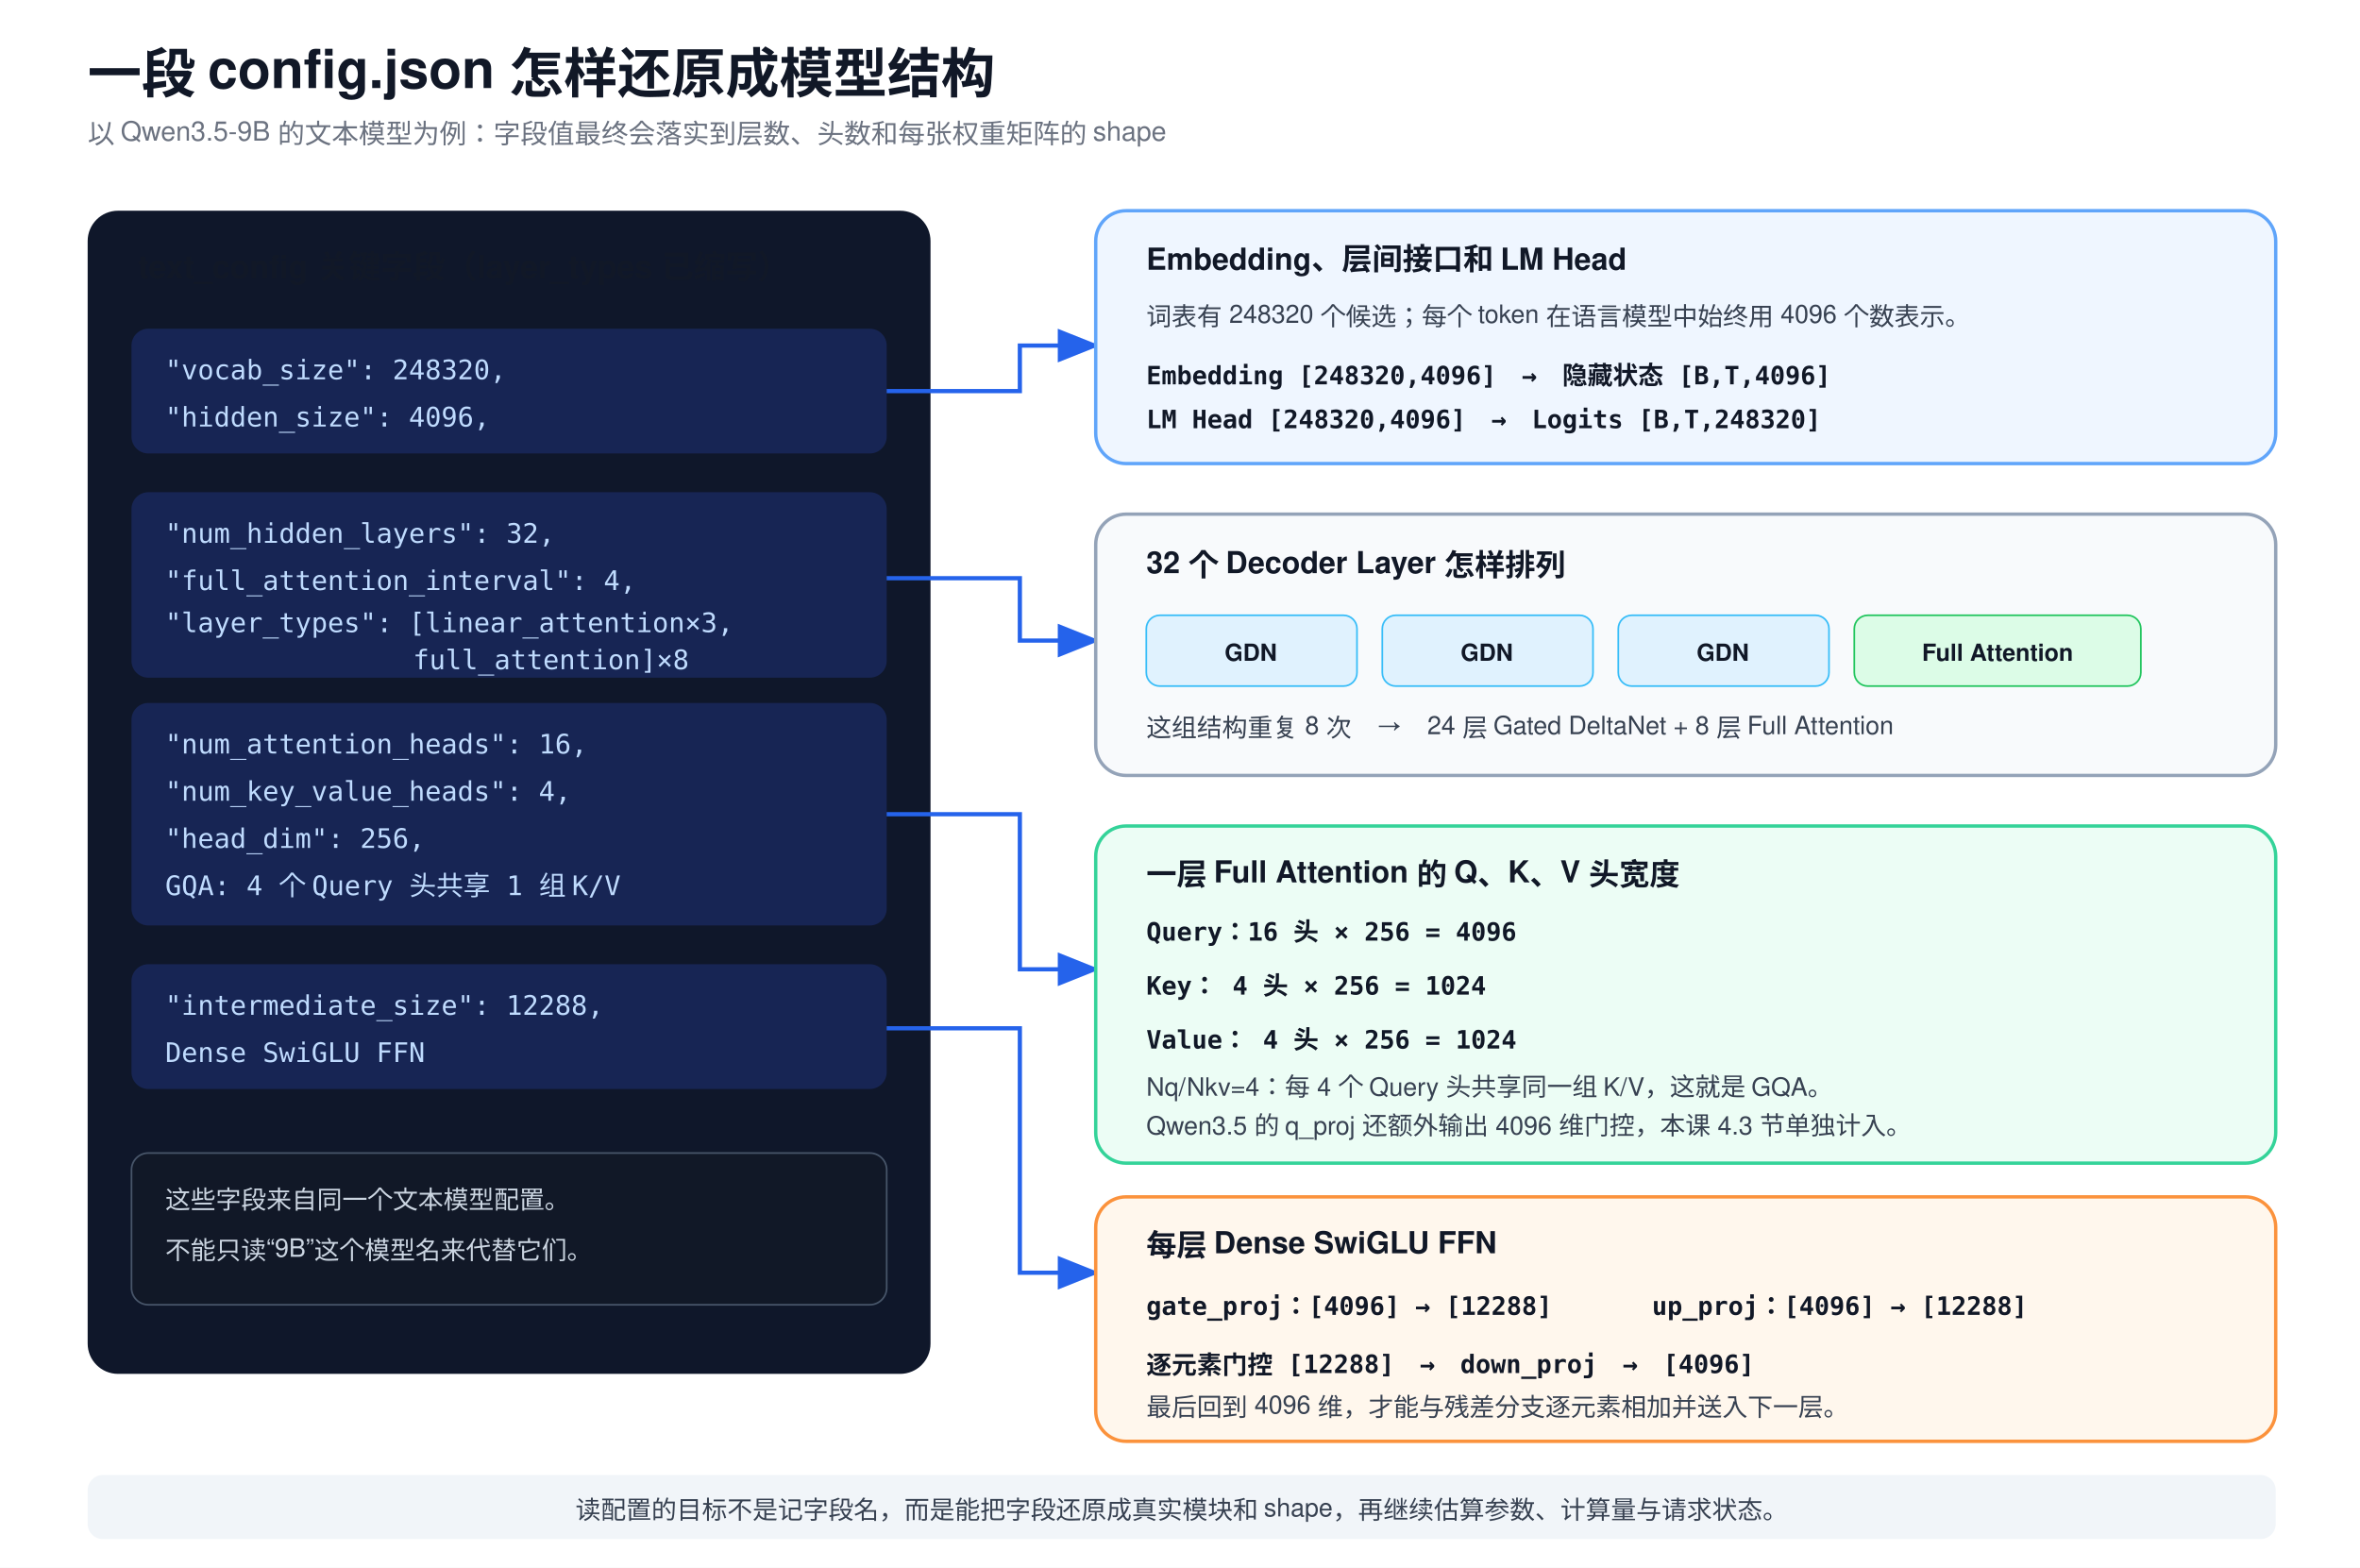
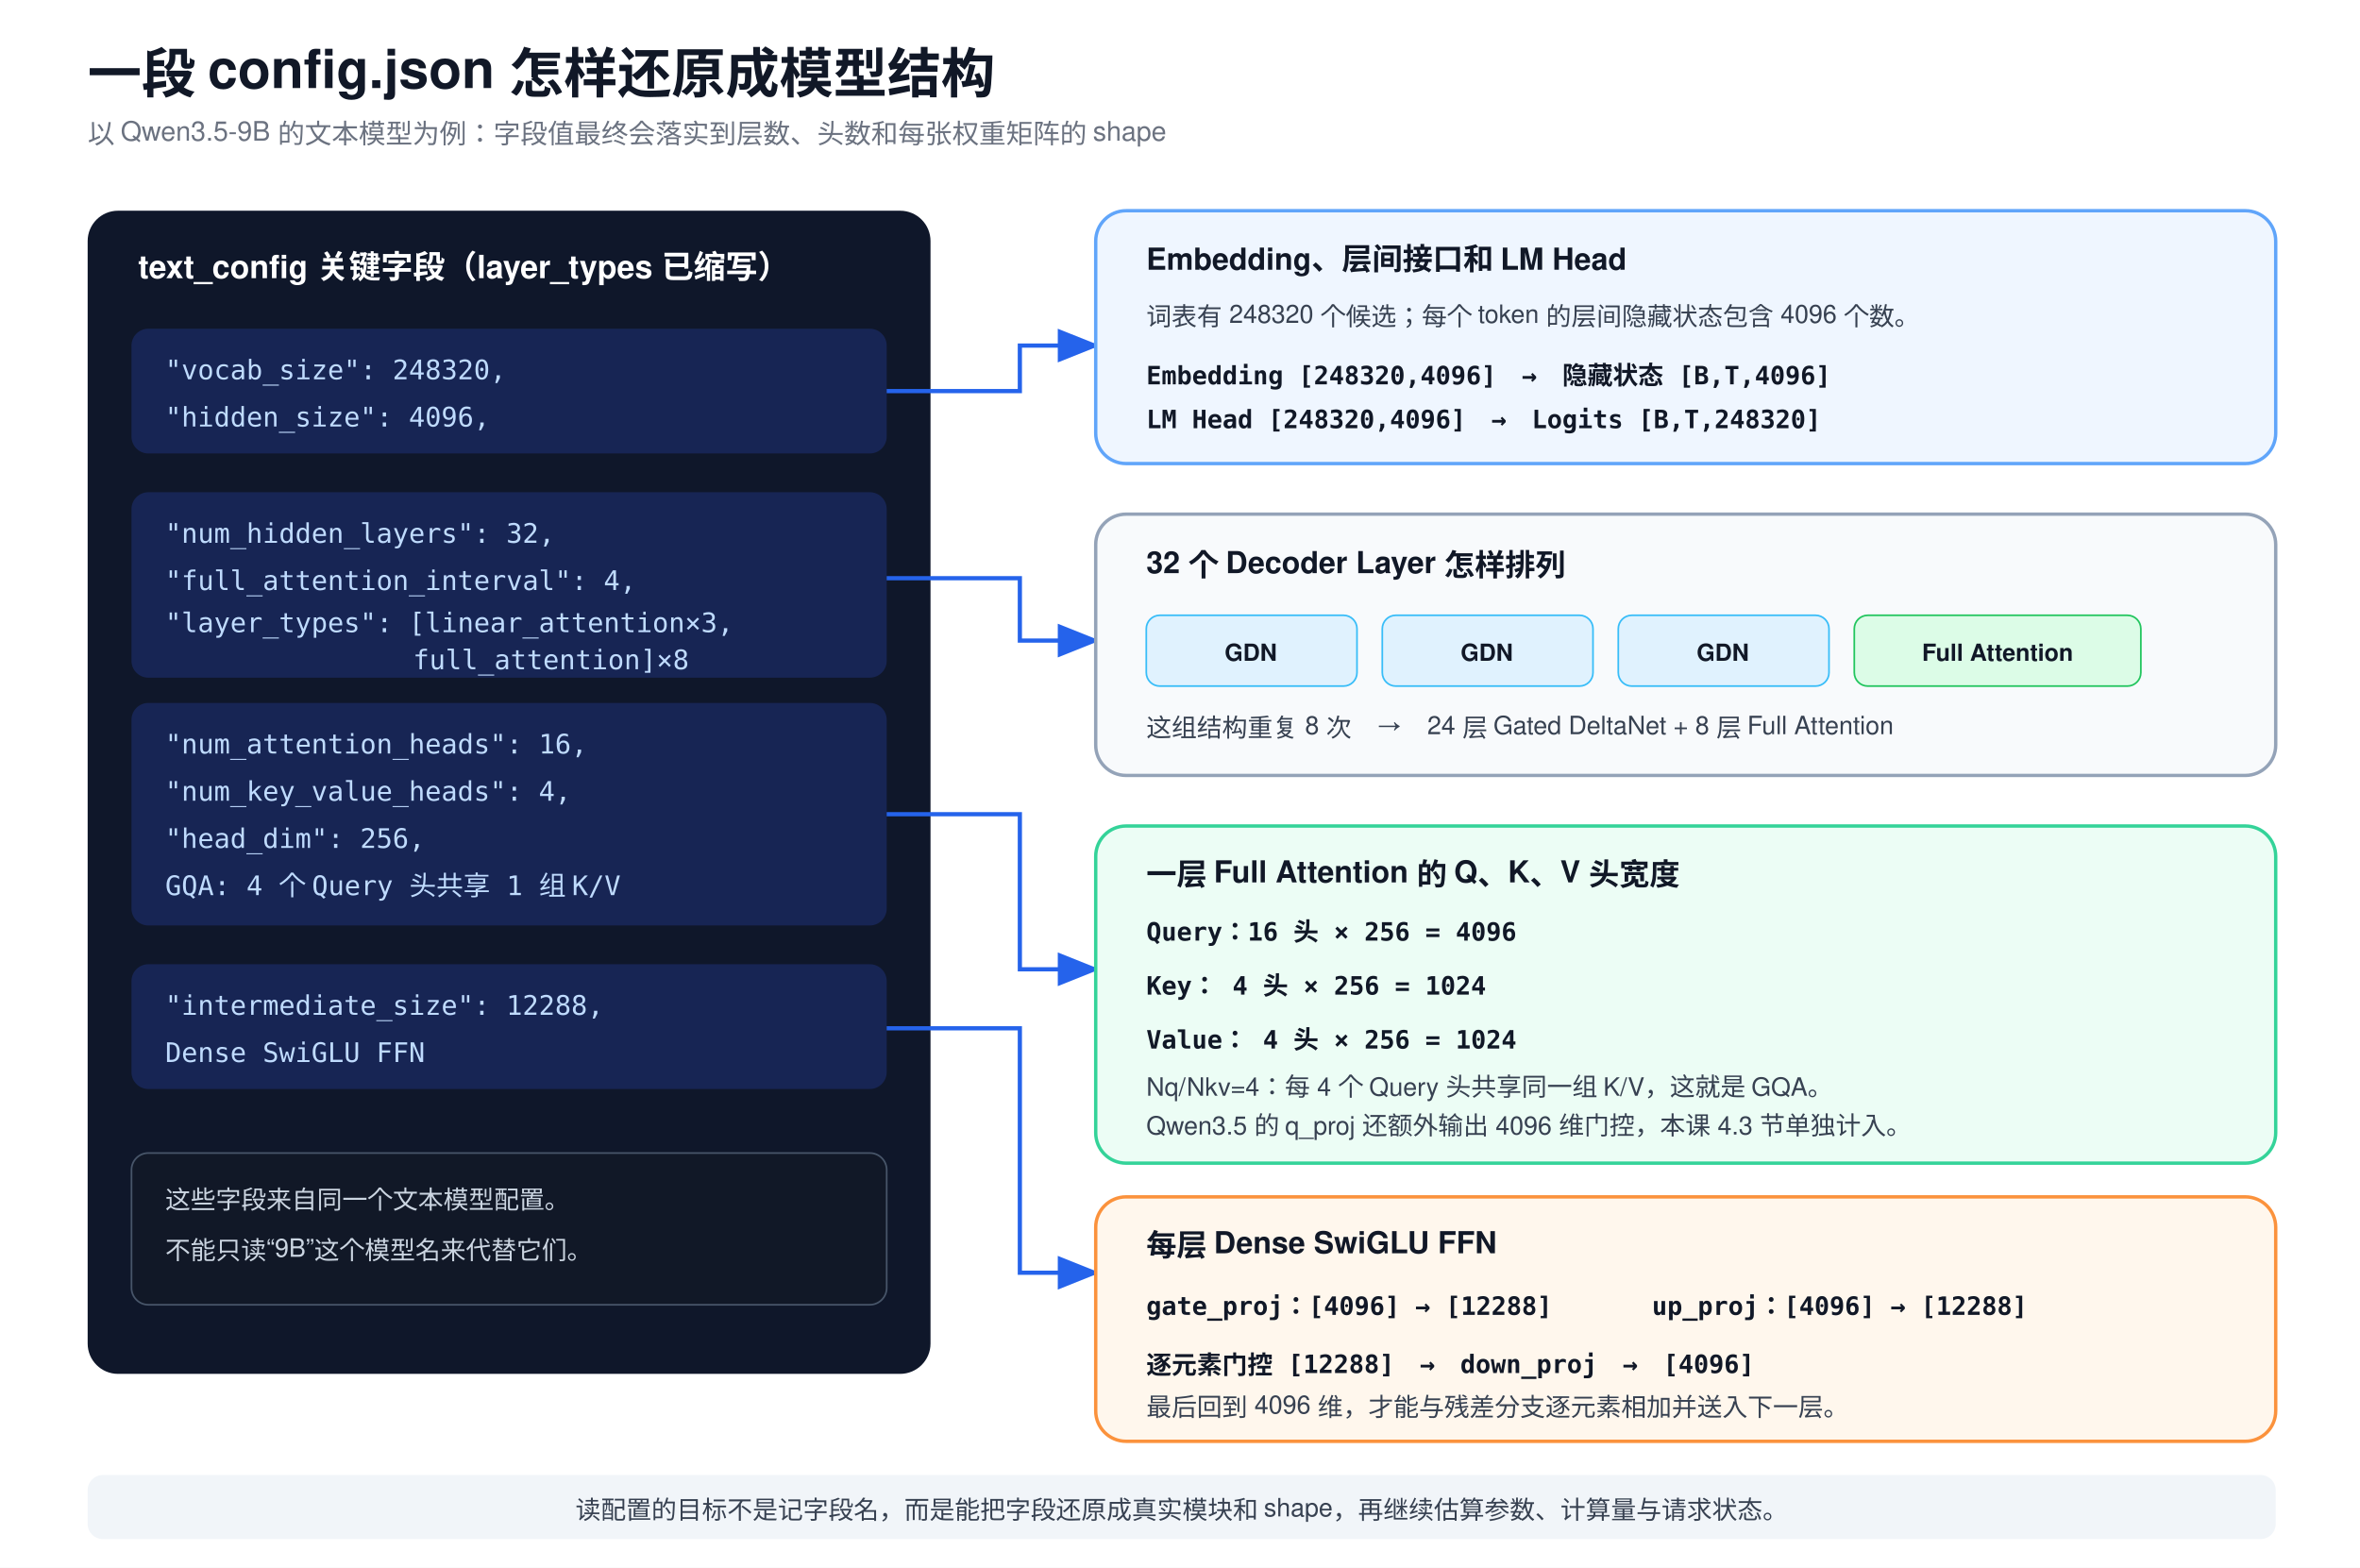
<svg xmlns="http://www.w3.org/2000/svg" viewBox="0 0 1400 930" width="1400" height="930" role="img" aria-labelledby="title desc">
  <defs>
    <marker id="arrow-blue" markerWidth="10" markerHeight="8" refX="9" refY="4" orient="auto">
      <path d="M0,0 L10,4 L0,8 Z" fill="#2563eb" />
    </marker>
  </defs>
  <style>
    text { font-family: 'Helvetica Neue', Helvetica, Arial, 'PingFang SC', 'Microsoft YaHei', sans-serif; fill: #111827; }
    .title { font-size: 32px; font-weight: 700; }
    .subtitle { font-size: 16px; fill: #6b7280; }
    .panel-title { font-size: 19px; font-weight: 700; }
    .code { font-size: 16px; font-family: ui-monospace, SFMono-Regular, Menlo, Consolas, monospace; }
    .code-light { fill: #bfdbfe; }
    .card-title { font-size: 18px; font-weight: 700; }
    .body { font-size: 15px; fill: #374151; }
    .body-light { fill: #cbd5e1; }
    .shape { font-size: 15px; font-weight: 600; font-family: ui-monospace, SFMono-Regular, Menlo, Consolas, monospace; }
    .tag { font-size: 14px; font-weight: 700; text-anchor: middle; }
    .arrow { fill: none; stroke: #2563eb; stroke-width: 2.5; marker-end: url(#arrow-blue); }
  </style>
  <rect width="1400" height="930" fill="#ffffff" />
  <text x="52" y="55" class="title">一段 config.json 怎样还原成模型结构</text>
  <text x="52" y="85" class="subtitle">以 Qwen3.5-9B 的文本模型为例：字段值最终会落实到层数、头数和每张权重矩阵的 shape</text>
  <rect x="52" y="125" width="500" height="690" rx="18" fill="#0f172a" />
-   <text x="82" y="165" class="panel-title" fill="#ffffff">text_config 关键字段（layer_types 已缩写）</text>
+   <text x="82" y="165" class="panel-title" style="fill:#ffffff">text_config 关键字段（layer_types 已缩写）</text>
  <rect x="78" y="195" width="448" height="74" rx="10" fill="#172554" />
  <text x="98" y="225" class="code code-light">"vocab_size": 248320,</text>
  <text x="98" y="253" class="code code-light">"hidden_size": 4096,</text>
  <rect x="78" y="292" width="448" height="110" rx="10" fill="#172554" />
  <text x="98" y="322" class="code code-light">"num_hidden_layers": 32,</text>
  <text x="98" y="350" class="code code-light">"full_attention_interval": 4,</text>
  <text x="98" y="375" class="code code-light">"layer_types": [linear_attention×3,</text>
  <text x="245" y="397" class="code code-light">full_attention]×8</text>
  <rect x="78" y="417" width="448" height="132" rx="10" fill="#172554" />
  <text x="98" y="447" class="code code-light">"num_attention_heads": 16,</text>
  <text x="98" y="475" class="code code-light">"num_key_value_heads": 4,</text>
  <text x="98" y="503" class="code code-light">"head_dim": 256,</text>
  <text x="98" y="531" class="code code-light">GQA: 4 个 Query 头共享 1 组 K/V</text>
  <rect x="78" y="572" width="448" height="74" rx="10" fill="#172554" />
  <text x="98" y="602" class="code code-light">"intermediate_size": 12288,</text>
  <text x="98" y="630" class="code code-light">Dense SwiGLU FFN</text>
  <rect x="78" y="684" width="448" height="90" rx="10" fill="#111827" stroke="#475569" />
  <text x="98" y="717" class="body body-light">这些字段来自同一个文本模型配置。</text>
  <text x="98" y="747" class="body body-light">不能只读“9B”这个模型名来代替它们。</text>
  <path d="M526 232 H605 V205 H650" class="arrow" />
  <path d="M526 343 H605 V380 H650" class="arrow" />
  <path d="M526 483 H605 V575 H650" class="arrow" />
  <path d="M526 610 H605 V755 H650" class="arrow" />
  <rect x="650" y="125" width="700" height="150" rx="18" fill="#eff6ff" stroke="#60a5fa" stroke-width="2" />
  <text x="680" y="160" class="card-title">Embedding、层间接口和 LM Head</text>
-   <text x="680" y="193" class="body">词表有 248320 个候选；每个 token 在语言模型中始终用 4096 个数表示。</text>
+   <text x="680" y="193" class="body">词表有 248320 个候选；每个 token 的层间隐藏状态包含 4096 个数。</text>
  <text x="680" y="228" class="shape">Embedding [248320,4096]　→　隐藏状态 [B,T,4096]</text>
  <text x="680" y="254" class="shape">LM Head [248320,4096]　→　Logits [B,T,248320]</text>
  <rect x="650" y="305" width="700" height="155" rx="18" fill="#f8fafc" stroke="#94a3b8" stroke-width="2" />
  <text x="680" y="340" class="card-title">32 个 Decoder Layer 怎样排列</text>
  <rect x="680" y="365" width="125" height="42" rx="8" fill="#e0f2fe" stroke="#38bdf8" />
  <text x="742" y="392" class="tag">GDN</text>
  <rect x="820" y="365" width="125" height="42" rx="8" fill="#e0f2fe" stroke="#38bdf8" />
  <text x="882" y="392" class="tag">GDN</text>
  <rect x="960" y="365" width="125" height="42" rx="8" fill="#e0f2fe" stroke="#38bdf8" />
  <text x="1022" y="392" class="tag">GDN</text>
  <rect x="1100" y="365" width="170" height="42" rx="8" fill="#dcfce7" stroke="#22c55e" />
  <text x="1185" y="392" class="tag">Full Attention</text>
  <text x="680" y="437" class="body">这组结构重复 8 次　→　24 层 Gated DeltaNet + 8 层 Full Attention</text>
  <rect x="650" y="490" width="700" height="200" rx="18" fill="#ecfdf5" stroke="#34d399" stroke-width="2" />
  <text x="680" y="525" class="card-title">一层 Full Attention 的 Q、K、V 头宽度</text>
  <text x="680" y="558" class="shape">Query：16 头 × 256 = 4096</text>
  <text x="680" y="590" class="shape">Key：   4 头 × 256 = 1024</text>
  <text x="680" y="622" class="shape">Value： 4 头 × 256 = 1024</text>
  <text x="680" y="650" class="body">Nq/Nkv=4：每 4 个 Query 头共享同一组 K/V，这就是 GQA。</text>
  <text x="680" y="673" class="body">Qwen3.5 的 q_proj 还额外输出 4096 维门控，本课 4.3 节单独计入。</text>
  <rect x="650" y="710" width="700" height="145" rx="18" fill="#fff7ed" stroke="#fb923c" stroke-width="2" />
  <text x="680" y="745" class="card-title">每层 Dense SwiGLU FFN</text>
  <text x="680" y="780" class="shape">gate_proj：[4096] → [12288]</text>
  <text x="980" y="780" class="shape">up_proj：[4096] → [12288]</text>
  <text x="680" y="815" class="shape">逐元素门控 [12288]　→　down_proj　→　[4096]</text>
  <text x="680" y="840" class="body">最后回到 4096 维，才能与残差分支逐元素相加并送入下一层。</text>
  <rect x="52" y="875" width="1298" height="38" rx="9" fill="#f1f5f9" />
  <text x="701" y="901" class="body" text-anchor="middle">读配置的目标不是记字段名，而是能把字段还原成真实模块和 shape，再继续估算参数、计算量与请求状态。</text>
</svg>
